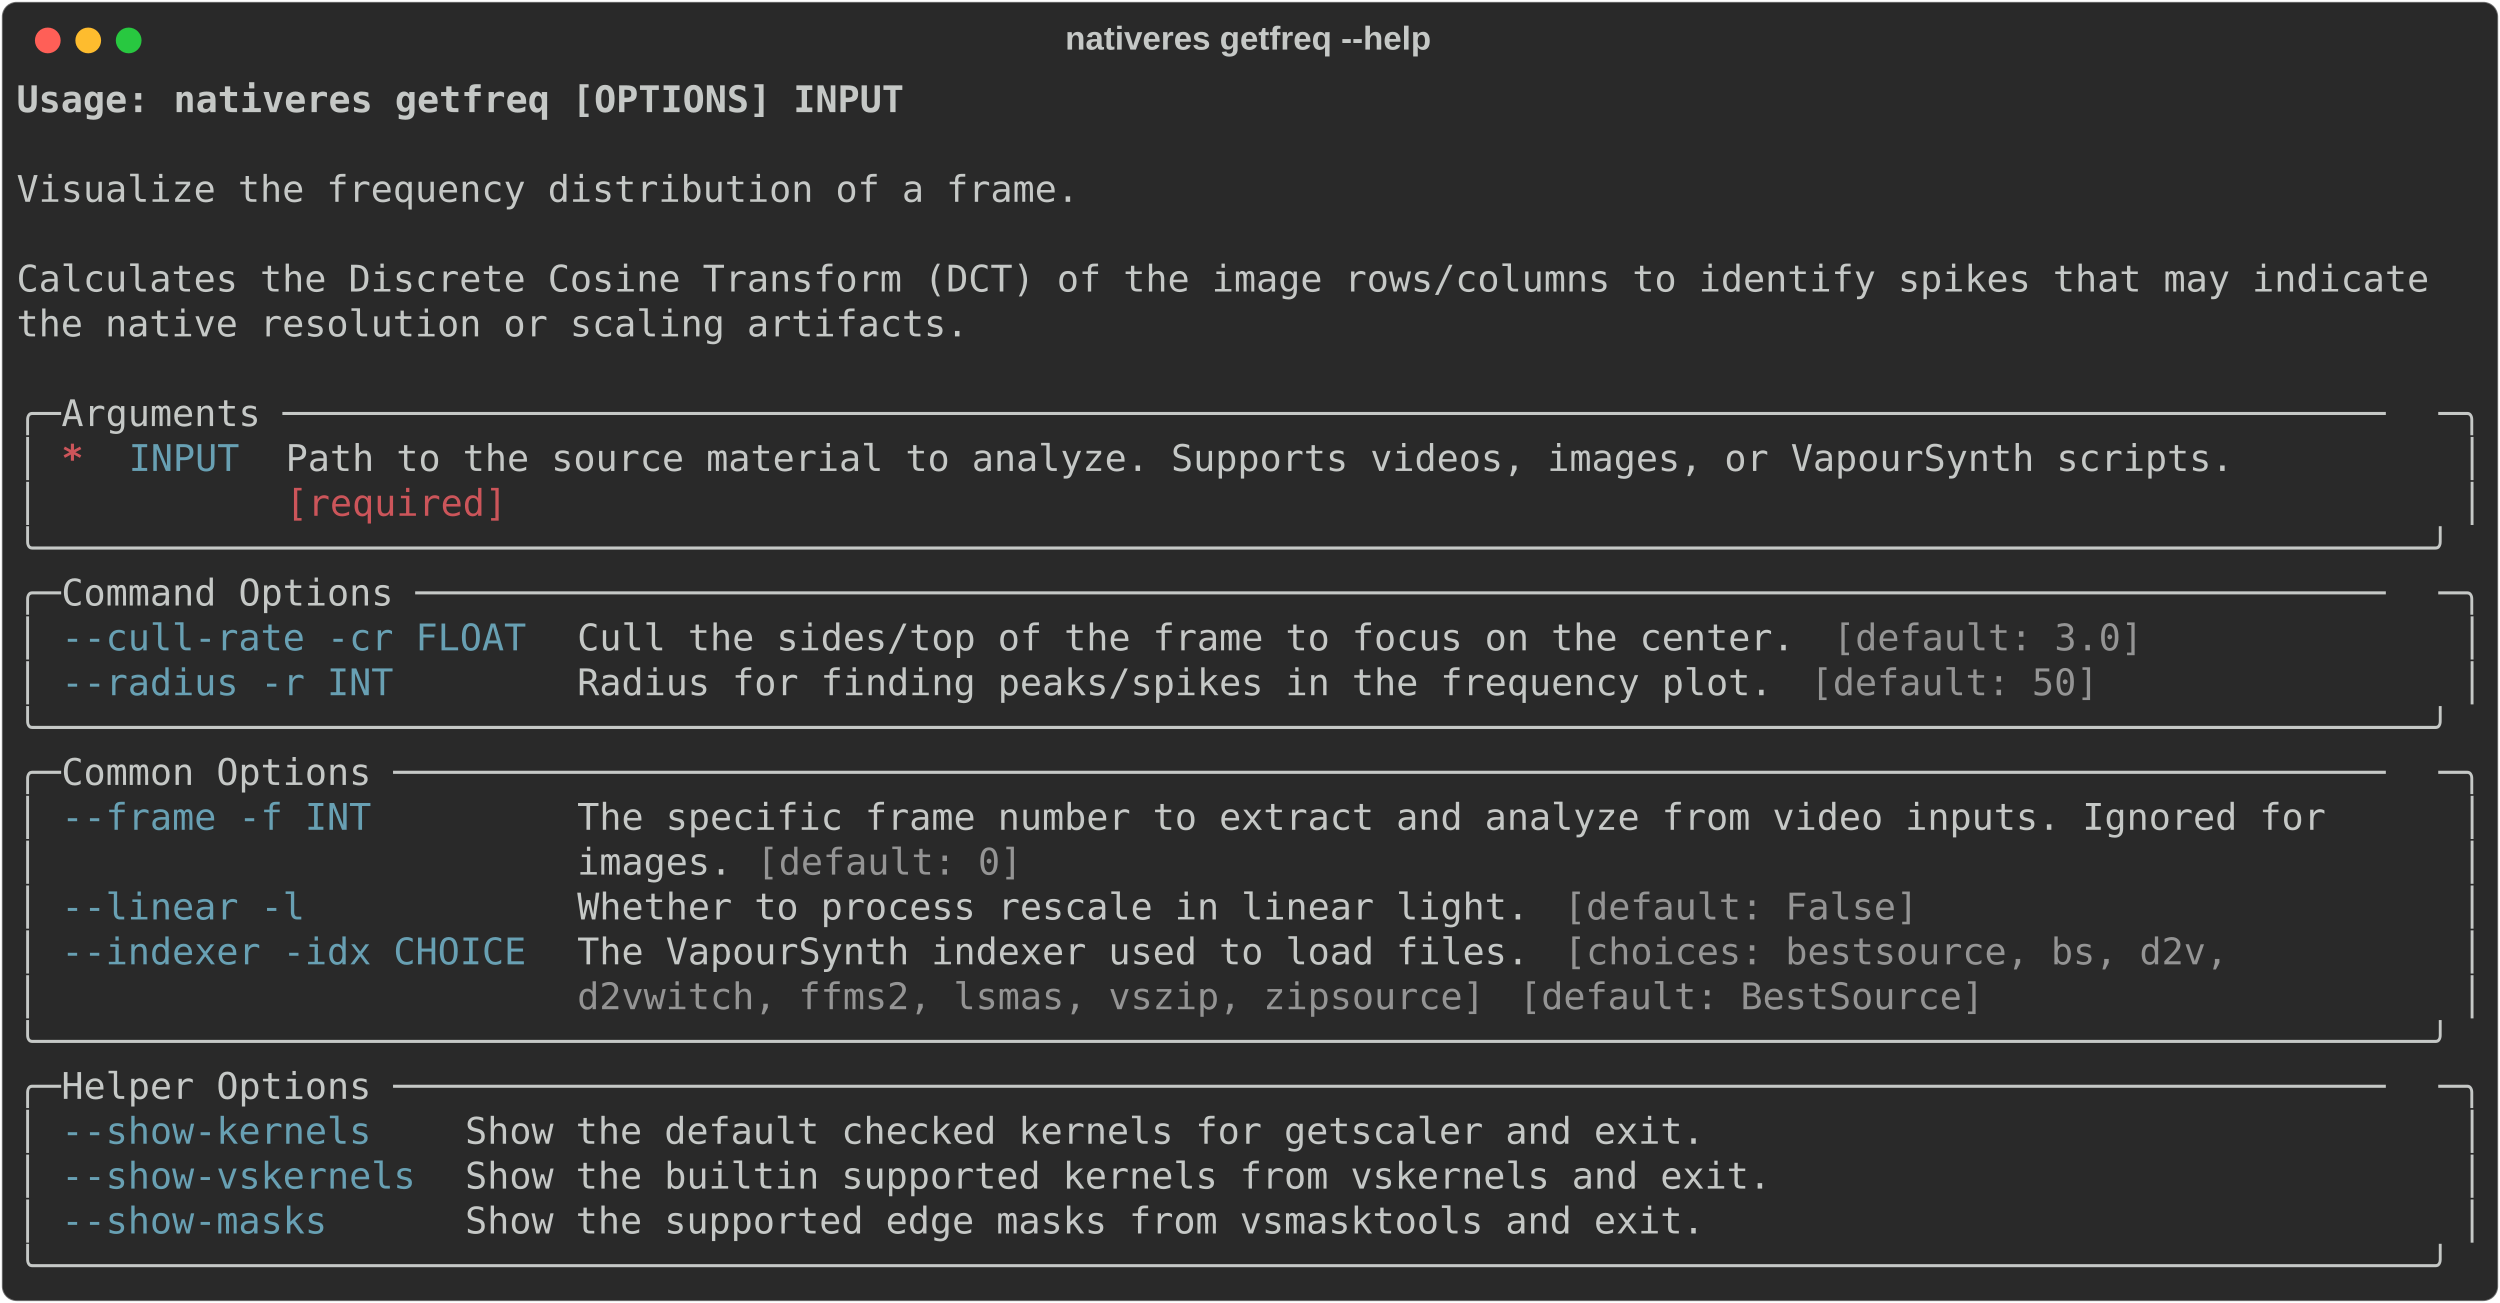
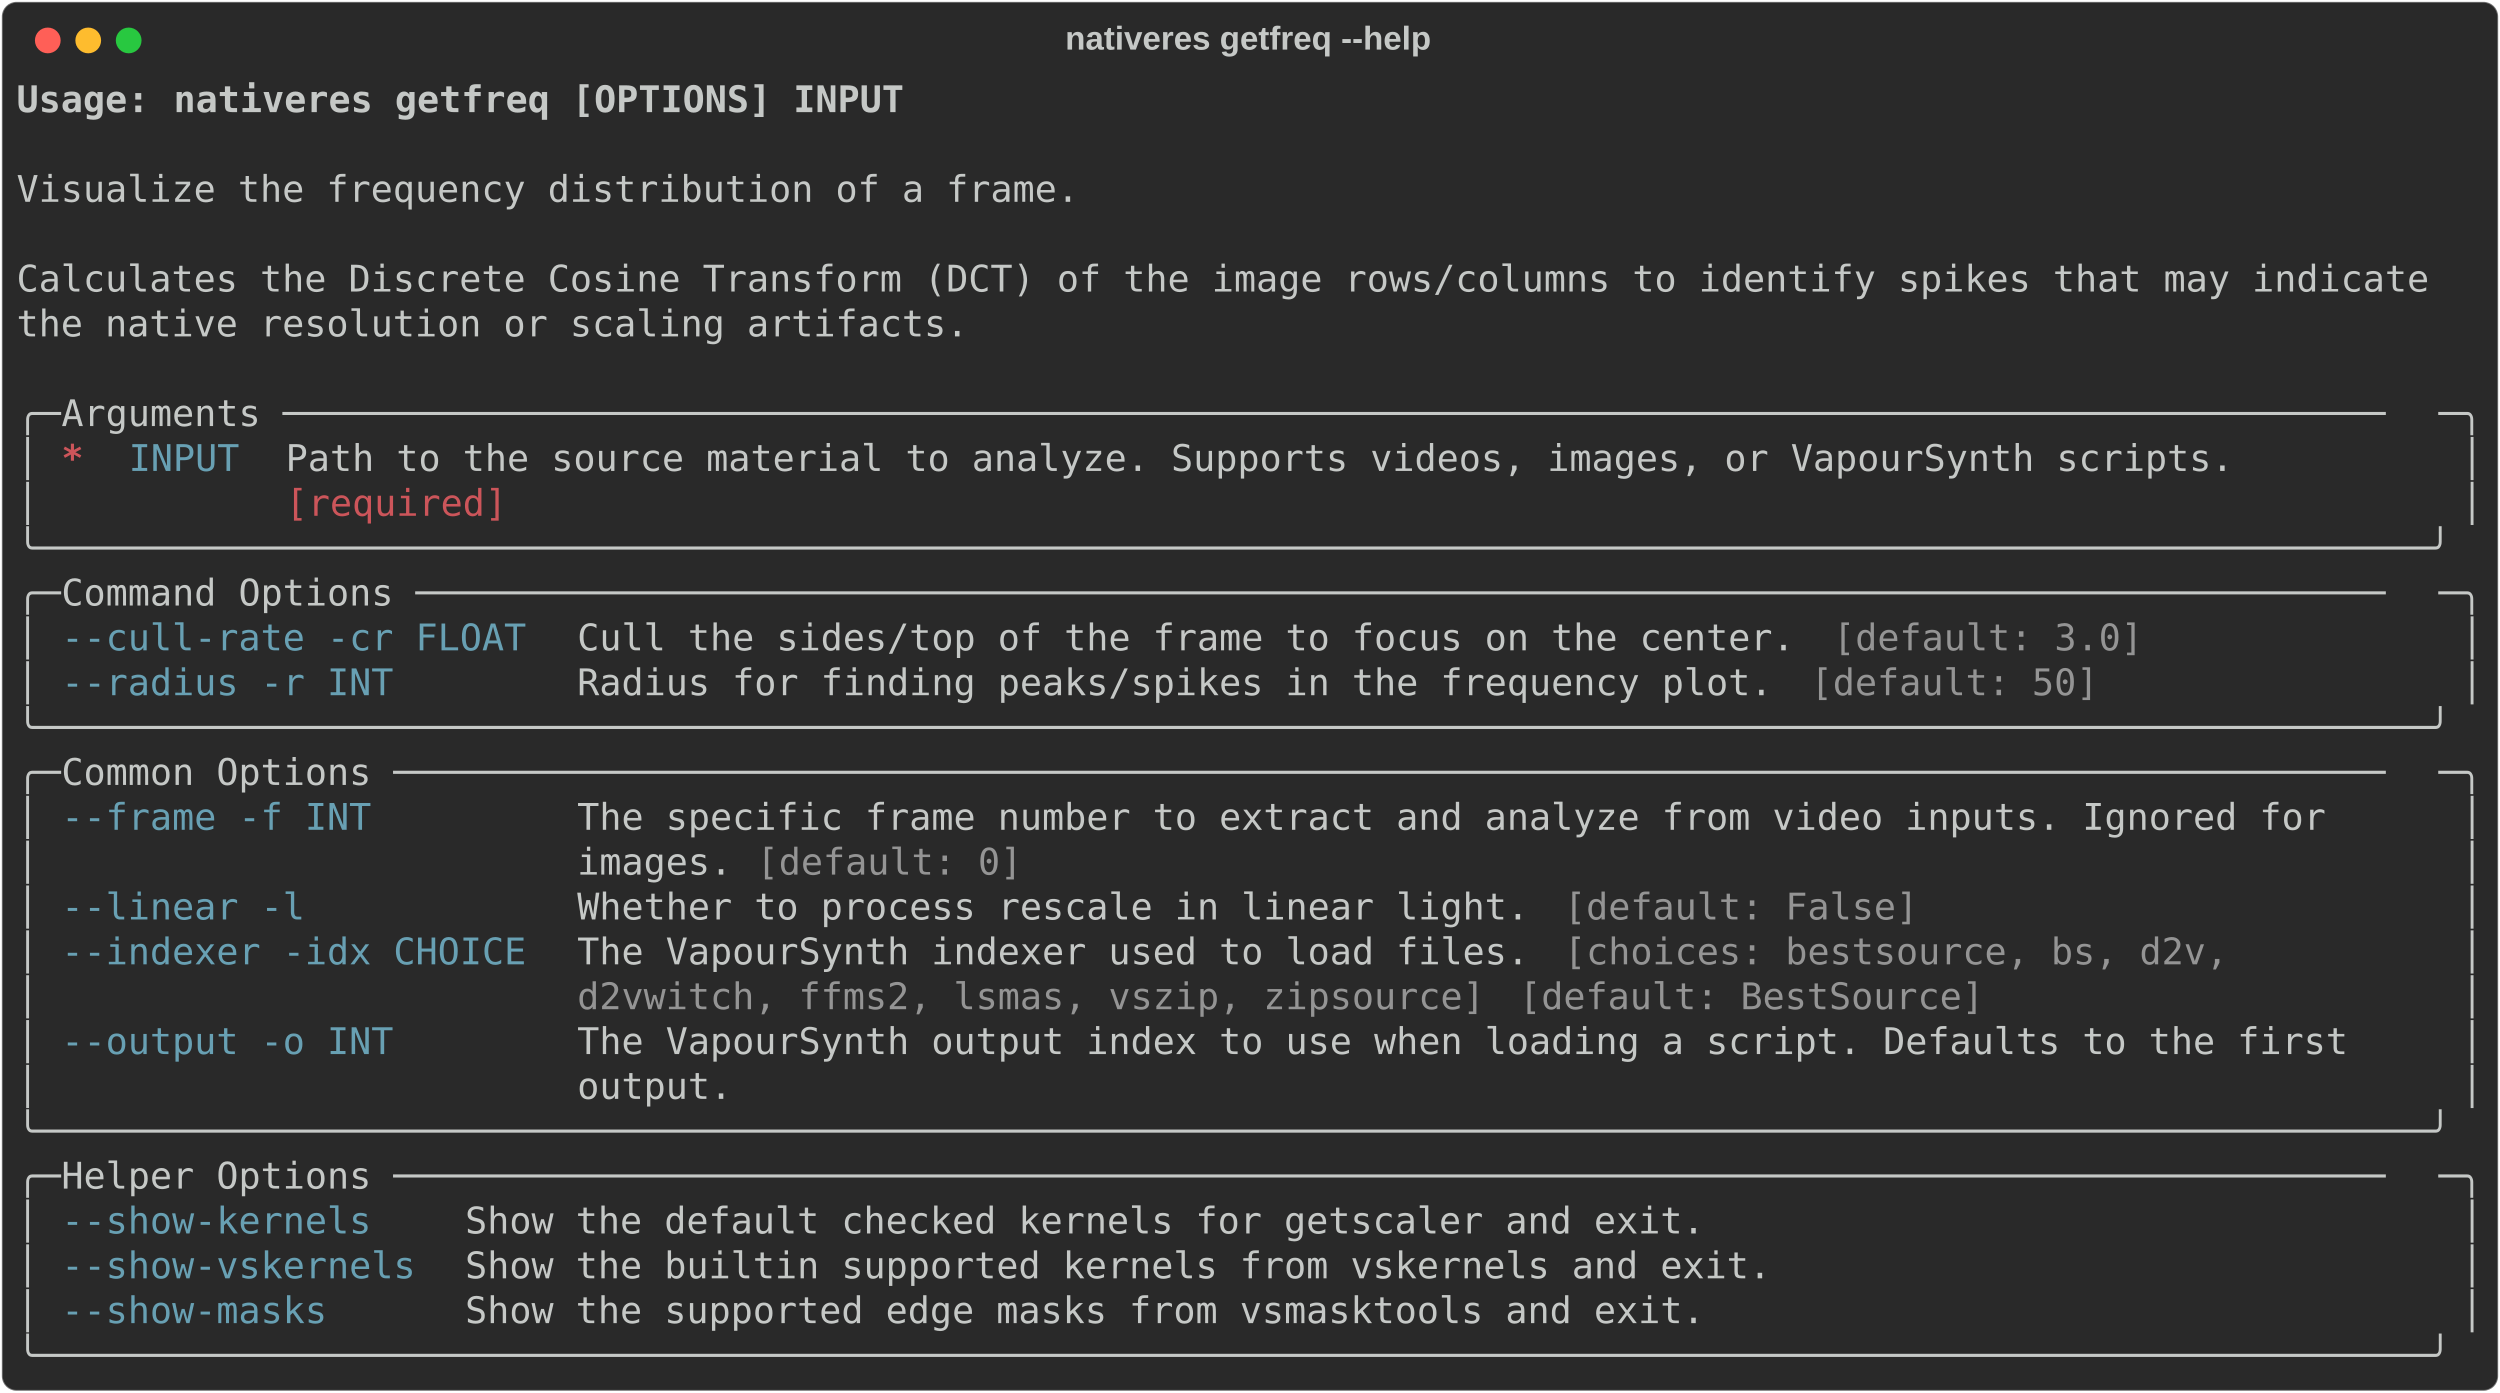
- <svg xmlns="http://www.w3.org/2000/svg" class="rich-terminal" viewBox="0 0 1360 708.8">
+ <svg xmlns="http://www.w3.org/2000/svg" class="rich-terminal" viewBox="0 0 1360 757.6">
  <style>
        @font-face {
            font-family: "Fira Code";
            src: local("FiraCode-Regular"),
                url("https://cdnjs.cloudflare.com/ajax/libs/firacode/6.2.0/woff2/FiraCode-Regular.woff2") format("woff2"),
                url("https://cdnjs.cloudflare.com/ajax/libs/firacode/6.2.0/woff/FiraCode-Regular.woff") format("woff");
            font-style: normal;
            font-weight: 400;
        }

        @font-face {
            font-family: "Fira Code";
            src: local("FiraCode-Bold"),
                url("https://cdnjs.cloudflare.com/ajax/libs/firacode/6.2.0/woff2/FiraCode-Bold.woff2") format("woff2"),
                url("https://cdnjs.cloudflare.com/ajax/libs/firacode/6.2.0/woff/FiraCode-Bold.woff") format("woff");
            font-style: bold;
            font-weight: 700;
        }

-         .terminal-3046162860-matrix {
+         .terminal-3936125144-matrix {
            font-family: Fira Code, monospace;
            font-size: 20px;
            line-height: 24.4px;
            font-variant-east-asian: full-width;
        }

-         .terminal-3046162860-title {
+         .terminal-3936125144-title {
            font-size: 18px;
            font-weight: bold;
            font-family: arial;
        }

-         .terminal-3046162860-r1 {
+         .terminal-3936125144-r1 {
            fill: #c5c8c6;
            font-weight: bold
        }

-         .terminal-3046162860-r2 {
+         .terminal-3936125144-r2 {
            fill: #c5c8c6
        }

-         .terminal-3046162860-r3 {
+         .terminal-3936125144-r3 {
            fill: #cc555a;
            font-weight: bold
        }

-         .terminal-3046162860-r4 {
+         .terminal-3936125144-r4 {
            fill: #68a0b3
        }

-         .terminal-3046162860-r5 {
+         .terminal-3936125144-r5 {
            fill: #cc555a
        }

-         .terminal-3046162860-r6 {
+         .terminal-3936125144-r6 {
            fill: #949494
        }
    </style>
  <defs>
-     <clipPath id="terminal-3046162860-clip-terminal">
-       <rect x="0" y="0" width="1341.0" height="657.8" />
-     </clipPath>
-     <clipPath id="terminal-3046162860-line-0">
+     <clipPath id="terminal-3936125144-clip-terminal">
+       <rect x="0" y="0" width="1341.0" height="706.6" />
+     </clipPath>
+     <clipPath id="terminal-3936125144-line-0">
      <rect x="0" y="1.5" width="1342" height="24.65" />
    </clipPath>
-     <clipPath id="terminal-3046162860-line-1">
+     <clipPath id="terminal-3936125144-line-1">
      <rect x="0" y="25.9" width="1342" height="24.65" />
    </clipPath>
-     <clipPath id="terminal-3046162860-line-2">
+     <clipPath id="terminal-3936125144-line-2">
      <rect x="0" y="50.3" width="1342" height="24.65" />
    </clipPath>
-     <clipPath id="terminal-3046162860-line-3">
+     <clipPath id="terminal-3936125144-line-3">
      <rect x="0" y="74.7" width="1342" height="24.65" />
    </clipPath>
-     <clipPath id="terminal-3046162860-line-4">
+     <clipPath id="terminal-3936125144-line-4">
      <rect x="0" y="99.1" width="1342" height="24.65" />
    </clipPath>
-     <clipPath id="terminal-3046162860-line-5">
+     <clipPath id="terminal-3936125144-line-5">
      <rect x="0" y="123.5" width="1342" height="24.65" />
    </clipPath>
-     <clipPath id="terminal-3046162860-line-6">
+     <clipPath id="terminal-3936125144-line-6">
      <rect x="0" y="147.9" width="1342" height="24.65" />
    </clipPath>
-     <clipPath id="terminal-3046162860-line-7">
+     <clipPath id="terminal-3936125144-line-7">
      <rect x="0" y="172.3" width="1342" height="24.65" />
    </clipPath>
-     <clipPath id="terminal-3046162860-line-8">
+     <clipPath id="terminal-3936125144-line-8">
      <rect x="0" y="196.7" width="1342" height="24.65" />
    </clipPath>
-     <clipPath id="terminal-3046162860-line-9">
+     <clipPath id="terminal-3936125144-line-9">
      <rect x="0" y="221.1" width="1342" height="24.65" />
    </clipPath>
-     <clipPath id="terminal-3046162860-line-10">
+     <clipPath id="terminal-3936125144-line-10">
      <rect x="0" y="245.5" width="1342" height="24.65" />
    </clipPath>
-     <clipPath id="terminal-3046162860-line-11">
+     <clipPath id="terminal-3936125144-line-11">
      <rect x="0" y="269.9" width="1342" height="24.65" />
    </clipPath>
-     <clipPath id="terminal-3046162860-line-12">
+     <clipPath id="terminal-3936125144-line-12">
      <rect x="0" y="294.3" width="1342" height="24.65" />
    </clipPath>
-     <clipPath id="terminal-3046162860-line-13">
+     <clipPath id="terminal-3936125144-line-13">
      <rect x="0" y="318.7" width="1342" height="24.65" />
    </clipPath>
-     <clipPath id="terminal-3046162860-line-14">
+     <clipPath id="terminal-3936125144-line-14">
      <rect x="0" y="343.1" width="1342" height="24.65" />
    </clipPath>
-     <clipPath id="terminal-3046162860-line-15">
+     <clipPath id="terminal-3936125144-line-15">
      <rect x="0" y="367.5" width="1342" height="24.65" />
    </clipPath>
-     <clipPath id="terminal-3046162860-line-16">
+     <clipPath id="terminal-3936125144-line-16">
      <rect x="0" y="391.9" width="1342" height="24.65" />
    </clipPath>
-     <clipPath id="terminal-3046162860-line-17">
+     <clipPath id="terminal-3936125144-line-17">
      <rect x="0" y="416.3" width="1342" height="24.65" />
    </clipPath>
-     <clipPath id="terminal-3046162860-line-18">
+     <clipPath id="terminal-3936125144-line-18">
      <rect x="0" y="440.7" width="1342" height="24.65" />
    </clipPath>
-     <clipPath id="terminal-3046162860-line-19">
+     <clipPath id="terminal-3936125144-line-19">
      <rect x="0" y="465.1" width="1342" height="24.65" />
    </clipPath>
-     <clipPath id="terminal-3046162860-line-20">
+     <clipPath id="terminal-3936125144-line-20">
      <rect x="0" y="489.5" width="1342" height="24.65" />
    </clipPath>
-     <clipPath id="terminal-3046162860-line-21">
+     <clipPath id="terminal-3936125144-line-21">
      <rect x="0" y="513.9" width="1342" height="24.65" />
    </clipPath>
-     <clipPath id="terminal-3046162860-line-22">
+     <clipPath id="terminal-3936125144-line-22">
      <rect x="0" y="538.3" width="1342" height="24.65" />
    </clipPath>
-     <clipPath id="terminal-3046162860-line-23">
+     <clipPath id="terminal-3936125144-line-23">
      <rect x="0" y="562.7" width="1342" height="24.65" />
    </clipPath>
-     <clipPath id="terminal-3046162860-line-24">
+     <clipPath id="terminal-3936125144-line-24">
      <rect x="0" y="587.1" width="1342" height="24.65" />
    </clipPath>
-     <clipPath id="terminal-3046162860-line-25">
+     <clipPath id="terminal-3936125144-line-25">
      <rect x="0" y="611.5" width="1342" height="24.65" />
    </clipPath>
+     <clipPath id="terminal-3936125144-line-26">
+       <rect x="0" y="635.9" width="1342" height="24.65" />
+     </clipPath>
+     <clipPath id="terminal-3936125144-line-27">
+       <rect x="0" y="660.3" width="1342" height="24.65" />
+     </clipPath>
  </defs>
-   <rect fill="#292929" stroke="rgba(255,255,255,0.35)" stroke-width="1" x="1" y="1" width="1358" height="706.8" rx="8" />
-   <text class="terminal-3046162860-title" fill="#c5c8c6" text-anchor="middle" x="679" y="27">nativeres getfreq --help</text>
+   <rect fill="#292929" stroke="rgba(255,255,255,0.35)" stroke-width="1" x="1" y="1" width="1358" height="755.6" rx="8" />
+   <text class="terminal-3936125144-title" fill="#c5c8c6" text-anchor="middle" x="679" y="27">nativeres getfreq --help</text>
  <g transform="translate(26,22)">
    <circle cx="0" cy="0" r="7" fill="#ff5f57" />
    <circle cx="22" cy="0" r="7" fill="#febc2e" />
    <circle cx="44" cy="0" r="7" fill="#28c840" />
  </g>
-   <g transform="translate(9, 41)" clip-path="url(#terminal-3046162860-clip-terminal)">
-     <g class="terminal-3046162860-matrix">
-       <text class="terminal-3046162860-r1" x="0" y="20" textLength="85.4" clip-path="url(#terminal-3046162860-line-0)">Usage: </text>
-       <text class="terminal-3046162860-r1" x="85.4" y="20" textLength="402.6" clip-path="url(#terminal-3046162860-line-0)">nativeres getfreq [OPTIONS] INPUT</text>
-       <text class="terminal-3046162860-r2" x="1342" y="20" textLength="12.2" clip-path="url(#terminal-3046162860-line-0)">
-             </text>
-       <text class="terminal-3046162860-r2" x="1342" y="44.4" textLength="12.2" clip-path="url(#terminal-3046162860-line-1)">
-             </text>
-       <text class="terminal-3046162860-r2" x="0" y="68.8" textLength="1342" clip-path="url(#terminal-3046162860-line-2)">Visualize the frequency distribution of a frame.                                                              </text>
-       <text class="terminal-3046162860-r2" x="1342" y="68.8" textLength="12.2" clip-path="url(#terminal-3046162860-line-2)">
-             </text>
-       <text class="terminal-3046162860-r2" x="1342" y="93.2" textLength="12.2" clip-path="url(#terminal-3046162860-line-3)">
-             </text>
-       <text class="terminal-3046162860-r2" x="0" y="117.6" textLength="1342" clip-path="url(#terminal-3046162860-line-4)">Calculates the Discrete Cosine Transform (DCT) of the image rows/columns to identify spikes that may indicate </text>
-       <text class="terminal-3046162860-r2" x="1342" y="117.6" textLength="12.2" clip-path="url(#terminal-3046162860-line-4)">
-             </text>
-       <text class="terminal-3046162860-r2" x="0" y="142" textLength="524.6" clip-path="url(#terminal-3046162860-line-5)">the native resolution or scaling artifacts.</text>
-       <text class="terminal-3046162860-r2" x="1342" y="142" textLength="12.2" clip-path="url(#terminal-3046162860-line-5)">
-             </text>
-       <text class="terminal-3046162860-r2" x="1342" y="166.4" textLength="12.2" clip-path="url(#terminal-3046162860-line-6)">
-             </text>
-       <text class="terminal-3046162860-r2" x="0" y="190.8" textLength="24.4" clip-path="url(#terminal-3046162860-line-7)">╭─</text>
-       <text class="terminal-3046162860-r2" x="24.4" y="190.8" textLength="1293.2" clip-path="url(#terminal-3046162860-line-7)"> Arguments ───────────────────────────────────────────────────────────────────────────────────────────────</text>
-       <text class="terminal-3046162860-r2" x="1317.6" y="190.8" textLength="24.4" clip-path="url(#terminal-3046162860-line-7)">─╮</text>
-       <text class="terminal-3046162860-r2" x="1342" y="190.8" textLength="12.2" clip-path="url(#terminal-3046162860-line-7)">
-             </text>
-       <text class="terminal-3046162860-r2" x="0" y="215.2" textLength="12.2" clip-path="url(#terminal-3046162860-line-8)">│</text>
-       <text class="terminal-3046162860-r3" x="24.4" y="215.2" textLength="12.2" clip-path="url(#terminal-3046162860-line-8)">*</text>
-       <text class="terminal-3046162860-r4" x="61" y="215.2" textLength="61" clip-path="url(#terminal-3046162860-line-8)">INPUT</text>
-       <text class="terminal-3046162860-r2" x="146.4" y="215.2" textLength="1171.2" clip-path="url(#terminal-3046162860-line-8)">Path to the source material to analyze. Supports videos, images, or VapourSynth scripts.        </text>
-       <text class="terminal-3046162860-r2" x="1329.8" y="215.2" textLength="12.2" clip-path="url(#terminal-3046162860-line-8)">│</text>
-       <text class="terminal-3046162860-r2" x="1342" y="215.2" textLength="12.2" clip-path="url(#terminal-3046162860-line-8)">
-             </text>
-       <text class="terminal-3046162860-r2" x="0" y="239.6" textLength="12.2" clip-path="url(#terminal-3046162860-line-9)">│</text>
-       <text class="terminal-3046162860-r5" x="146.4" y="239.6" textLength="122" clip-path="url(#terminal-3046162860-line-9)">[required]</text>
-       <text class="terminal-3046162860-r2" x="1329.8" y="239.6" textLength="12.2" clip-path="url(#terminal-3046162860-line-9)">│</text>
-       <text class="terminal-3046162860-r2" x="1342" y="239.6" textLength="12.2" clip-path="url(#terminal-3046162860-line-9)">
-             </text>
-       <text class="terminal-3046162860-r2" x="0" y="264" textLength="1342" clip-path="url(#terminal-3046162860-line-10)">╰────────────────────────────────────────────────────────────────────────────────────────────────────────────╯</text>
-       <text class="terminal-3046162860-r2" x="1342" y="264" textLength="12.2" clip-path="url(#terminal-3046162860-line-10)">
-             </text>
-       <text class="terminal-3046162860-r2" x="0" y="288.4" textLength="24.4" clip-path="url(#terminal-3046162860-line-11)">╭─</text>
-       <text class="terminal-3046162860-r2" x="24.4" y="288.4" textLength="1293.2" clip-path="url(#terminal-3046162860-line-11)"> Command Options ─────────────────────────────────────────────────────────────────────────────────────────</text>
-       <text class="terminal-3046162860-r2" x="1317.6" y="288.4" textLength="24.4" clip-path="url(#terminal-3046162860-line-11)">─╮</text>
-       <text class="terminal-3046162860-r2" x="1342" y="288.4" textLength="12.2" clip-path="url(#terminal-3046162860-line-11)">
-             </text>
-       <text class="terminal-3046162860-r2" x="0" y="312.8" textLength="12.2" clip-path="url(#terminal-3046162860-line-12)">│</text>
-       <text class="terminal-3046162860-r4" x="24.4" y="312.8" textLength="256.2" clip-path="url(#terminal-3046162860-line-12)">--cull-rate -cr FLOAT</text>
-       <text class="terminal-3046162860-r2" x="305" y="312.8" textLength="683.2" clip-path="url(#terminal-3046162860-line-12)">Cull the sides/top of the frame to focus on the center. </text>
-       <text class="terminal-3046162860-r6" x="988.2" y="312.8" textLength="170.8" clip-path="url(#terminal-3046162860-line-12)">[default: 3.0]</text>
-       <text class="terminal-3046162860-r2" x="1329.8" y="312.8" textLength="12.2" clip-path="url(#terminal-3046162860-line-12)">│</text>
-       <text class="terminal-3046162860-r2" x="1342" y="312.8" textLength="12.2" clip-path="url(#terminal-3046162860-line-12)">
-             </text>
-       <text class="terminal-3046162860-r2" x="0" y="337.2" textLength="12.2" clip-path="url(#terminal-3046162860-line-13)">│</text>
-       <text class="terminal-3046162860-r4" x="24.4" y="337.2" textLength="256.2" clip-path="url(#terminal-3046162860-line-13)">--radius -r INT      </text>
-       <text class="terminal-3046162860-r2" x="305" y="337.2" textLength="671" clip-path="url(#terminal-3046162860-line-13)">Radius for finding peaks/spikes in the frequency plot. </text>
-       <text class="terminal-3046162860-r6" x="976" y="337.2" textLength="158.6" clip-path="url(#terminal-3046162860-line-13)">[default: 50]</text>
-       <text class="terminal-3046162860-r2" x="1329.8" y="337.2" textLength="12.2" clip-path="url(#terminal-3046162860-line-13)">│</text>
-       <text class="terminal-3046162860-r2" x="1342" y="337.2" textLength="12.2" clip-path="url(#terminal-3046162860-line-13)">
-             </text>
-       <text class="terminal-3046162860-r2" x="0" y="361.6" textLength="1342" clip-path="url(#terminal-3046162860-line-14)">╰────────────────────────────────────────────────────────────────────────────────────────────────────────────╯</text>
-       <text class="terminal-3046162860-r2" x="1342" y="361.6" textLength="12.2" clip-path="url(#terminal-3046162860-line-14)">
-             </text>
-       <text class="terminal-3046162860-r2" x="0" y="386" textLength="24.4" clip-path="url(#terminal-3046162860-line-15)">╭─</text>
-       <text class="terminal-3046162860-r2" x="24.4" y="386" textLength="1293.2" clip-path="url(#terminal-3046162860-line-15)"> Common Options ──────────────────────────────────────────────────────────────────────────────────────────</text>
-       <text class="terminal-3046162860-r2" x="1317.6" y="386" textLength="24.4" clip-path="url(#terminal-3046162860-line-15)">─╮</text>
-       <text class="terminal-3046162860-r2" x="1342" y="386" textLength="12.2" clip-path="url(#terminal-3046162860-line-15)">
-             </text>
-       <text class="terminal-3046162860-r2" x="0" y="410.4" textLength="12.2" clip-path="url(#terminal-3046162860-line-16)">│</text>
-       <text class="terminal-3046162860-r4" x="24.4" y="410.4" textLength="256.2" clip-path="url(#terminal-3046162860-line-16)">--frame -f INT       </text>
-       <text class="terminal-3046162860-r2" x="305" y="410.4" textLength="1012.6" clip-path="url(#terminal-3046162860-line-16)">The specific frame number to extract and analyze from video inputs. Ignored for    </text>
-       <text class="terminal-3046162860-r2" x="1329.8" y="410.4" textLength="12.2" clip-path="url(#terminal-3046162860-line-16)">│</text>
-       <text class="terminal-3046162860-r2" x="1342" y="410.4" textLength="12.2" clip-path="url(#terminal-3046162860-line-16)">
-             </text>
-       <text class="terminal-3046162860-r2" x="0" y="434.8" textLength="12.2" clip-path="url(#terminal-3046162860-line-17)">│</text>
-       <text class="terminal-3046162860-r2" x="305" y="434.8" textLength="97.6" clip-path="url(#terminal-3046162860-line-17)">images. </text>
-       <text class="terminal-3046162860-r6" x="402.6" y="434.8" textLength="146.4" clip-path="url(#terminal-3046162860-line-17)">[default: 0]</text>
-       <text class="terminal-3046162860-r2" x="1329.8" y="434.8" textLength="12.2" clip-path="url(#terminal-3046162860-line-17)">│</text>
-       <text class="terminal-3046162860-r2" x="1342" y="434.8" textLength="12.2" clip-path="url(#terminal-3046162860-line-17)">
-             </text>
-       <text class="terminal-3046162860-r2" x="0" y="459.2" textLength="12.2" clip-path="url(#terminal-3046162860-line-18)">│</text>
-       <text class="terminal-3046162860-r4" x="24.4" y="459.2" textLength="256.2" clip-path="url(#terminal-3046162860-line-18)">--linear -l          </text>
-       <text class="terminal-3046162860-r2" x="305" y="459.2" textLength="536.8" clip-path="url(#terminal-3046162860-line-18)">Whether to process rescale in linear light. </text>
-       <text class="terminal-3046162860-r6" x="841.8" y="459.2" textLength="195.2" clip-path="url(#terminal-3046162860-line-18)">[default: False]</text>
-       <text class="terminal-3046162860-r2" x="1329.8" y="459.2" textLength="12.2" clip-path="url(#terminal-3046162860-line-18)">│</text>
-       <text class="terminal-3046162860-r2" x="1342" y="459.2" textLength="12.2" clip-path="url(#terminal-3046162860-line-18)">
-             </text>
-       <text class="terminal-3046162860-r2" x="0" y="483.6" textLength="12.2" clip-path="url(#terminal-3046162860-line-19)">│</text>
-       <text class="terminal-3046162860-r4" x="24.4" y="483.6" textLength="256.2" clip-path="url(#terminal-3046162860-line-19)">--indexer -idx CHOICE</text>
-       <text class="terminal-3046162860-r2" x="305" y="483.6" textLength="536.8" clip-path="url(#terminal-3046162860-line-19)">The VapourSynth indexer used to load files. </text>
-       <text class="terminal-3046162860-r6" x="841.8" y="483.6" textLength="378.2" clip-path="url(#terminal-3046162860-line-19)">[choices: bestsource, bs, d2v, </text>
-       <text class="terminal-3046162860-r2" x="1329.8" y="483.6" textLength="12.2" clip-path="url(#terminal-3046162860-line-19)">│</text>
-       <text class="terminal-3046162860-r2" x="1342" y="483.6" textLength="12.2" clip-path="url(#terminal-3046162860-line-19)">
-             </text>
-       <text class="terminal-3046162860-r2" x="0" y="508" textLength="12.2" clip-path="url(#terminal-3046162860-line-20)">│</text>
-       <text class="terminal-3046162860-r6" x="305" y="508" textLength="500.2" clip-path="url(#terminal-3046162860-line-20)">d2vwitch, ffms2, lsmas, vszip, zipsource]</text>
-       <text class="terminal-3046162860-r6" x="817.4" y="508" textLength="256.2" clip-path="url(#terminal-3046162860-line-20)">[default: BestSource]</text>
-       <text class="terminal-3046162860-r2" x="1329.8" y="508" textLength="12.2" clip-path="url(#terminal-3046162860-line-20)">│</text>
-       <text class="terminal-3046162860-r2" x="1342" y="508" textLength="12.2" clip-path="url(#terminal-3046162860-line-20)">
-             </text>
-       <text class="terminal-3046162860-r2" x="0" y="532.4" textLength="1342" clip-path="url(#terminal-3046162860-line-21)">╰────────────────────────────────────────────────────────────────────────────────────────────────────────────╯</text>
-       <text class="terminal-3046162860-r2" x="1342" y="532.4" textLength="12.2" clip-path="url(#terminal-3046162860-line-21)">
-             </text>
-       <text class="terminal-3046162860-r2" x="0" y="556.8" textLength="24.4" clip-path="url(#terminal-3046162860-line-22)">╭─</text>
-       <text class="terminal-3046162860-r2" x="24.4" y="556.8" textLength="1293.2" clip-path="url(#terminal-3046162860-line-22)"> Helper Options ──────────────────────────────────────────────────────────────────────────────────────────</text>
-       <text class="terminal-3046162860-r2" x="1317.6" y="556.8" textLength="24.4" clip-path="url(#terminal-3046162860-line-22)">─╮</text>
-       <text class="terminal-3046162860-r2" x="1342" y="556.8" textLength="12.2" clip-path="url(#terminal-3046162860-line-22)">
-             </text>
-       <text class="terminal-3046162860-r2" x="0" y="581.2" textLength="12.2" clip-path="url(#terminal-3046162860-line-23)">│</text>
-       <text class="terminal-3046162860-r4" x="24.4" y="581.2" textLength="195.2" clip-path="url(#terminal-3046162860-line-23)">--show-kernels  </text>
-       <text class="terminal-3046162860-r2" x="244" y="581.2" textLength="1073.6" clip-path="url(#terminal-3046162860-line-23)">Show the default checked kernels for getscaler and exit.                                </text>
-       <text class="terminal-3046162860-r2" x="1329.8" y="581.2" textLength="12.2" clip-path="url(#terminal-3046162860-line-23)">│</text>
-       <text class="terminal-3046162860-r2" x="1342" y="581.2" textLength="12.2" clip-path="url(#terminal-3046162860-line-23)">
-             </text>
-       <text class="terminal-3046162860-r2" x="0" y="605.6" textLength="12.2" clip-path="url(#terminal-3046162860-line-24)">│</text>
-       <text class="terminal-3046162860-r4" x="24.4" y="605.6" textLength="195.2" clip-path="url(#terminal-3046162860-line-24)">--show-vskernels</text>
-       <text class="terminal-3046162860-r2" x="244" y="605.6" textLength="1073.6" clip-path="url(#terminal-3046162860-line-24)">Show the builtin supported kernels from vskernels and exit.                             </text>
-       <text class="terminal-3046162860-r2" x="1329.8" y="605.6" textLength="12.2" clip-path="url(#terminal-3046162860-line-24)">│</text>
-       <text class="terminal-3046162860-r2" x="1342" y="605.6" textLength="12.2" clip-path="url(#terminal-3046162860-line-24)">
-             </text>
-       <text class="terminal-3046162860-r2" x="0" y="630" textLength="12.2" clip-path="url(#terminal-3046162860-line-25)">│</text>
-       <text class="terminal-3046162860-r4" x="24.4" y="630" textLength="195.2" clip-path="url(#terminal-3046162860-line-25)">--show-masks    </text>
-       <text class="terminal-3046162860-r2" x="244" y="630" textLength="1073.6" clip-path="url(#terminal-3046162860-line-25)">Show the supported edge masks from vsmasktools and exit.                                </text>
-       <text class="terminal-3046162860-r2" x="1329.8" y="630" textLength="12.2" clip-path="url(#terminal-3046162860-line-25)">│</text>
-       <text class="terminal-3046162860-r2" x="1342" y="630" textLength="12.2" clip-path="url(#terminal-3046162860-line-25)">
-             </text>
-       <text class="terminal-3046162860-r2" x="0" y="654.4" textLength="1342" clip-path="url(#terminal-3046162860-line-26)">╰────────────────────────────────────────────────────────────────────────────────────────────────────────────╯</text>
-       <text class="terminal-3046162860-r2" x="1342" y="654.4" textLength="12.2" clip-path="url(#terminal-3046162860-line-26)">
+   <g transform="translate(9, 41)" clip-path="url(#terminal-3936125144-clip-terminal)">
+     <g class="terminal-3936125144-matrix">
+       <text class="terminal-3936125144-r1" x="0" y="20" textLength="85.4" clip-path="url(#terminal-3936125144-line-0)">Usage: </text>
+       <text class="terminal-3936125144-r1" x="85.4" y="20" textLength="402.6" clip-path="url(#terminal-3936125144-line-0)">nativeres getfreq [OPTIONS] INPUT</text>
+       <text class="terminal-3936125144-r2" x="1342" y="20" textLength="12.2" clip-path="url(#terminal-3936125144-line-0)">
+             </text>
+       <text class="terminal-3936125144-r2" x="1342" y="44.4" textLength="12.2" clip-path="url(#terminal-3936125144-line-1)">
+             </text>
+       <text class="terminal-3936125144-r2" x="0" y="68.8" textLength="1342" clip-path="url(#terminal-3936125144-line-2)">Visualize the frequency distribution of a frame.                                                              </text>
+       <text class="terminal-3936125144-r2" x="1342" y="68.8" textLength="12.2" clip-path="url(#terminal-3936125144-line-2)">
+             </text>
+       <text class="terminal-3936125144-r2" x="1342" y="93.2" textLength="12.2" clip-path="url(#terminal-3936125144-line-3)">
+             </text>
+       <text class="terminal-3936125144-r2" x="0" y="117.6" textLength="1342" clip-path="url(#terminal-3936125144-line-4)">Calculates the Discrete Cosine Transform (DCT) of the image rows/columns to identify spikes that may indicate </text>
+       <text class="terminal-3936125144-r2" x="1342" y="117.6" textLength="12.2" clip-path="url(#terminal-3936125144-line-4)">
+             </text>
+       <text class="terminal-3936125144-r2" x="0" y="142" textLength="524.6" clip-path="url(#terminal-3936125144-line-5)">the native resolution or scaling artifacts.</text>
+       <text class="terminal-3936125144-r2" x="1342" y="142" textLength="12.2" clip-path="url(#terminal-3936125144-line-5)">
+             </text>
+       <text class="terminal-3936125144-r2" x="1342" y="166.4" textLength="12.2" clip-path="url(#terminal-3936125144-line-6)">
+             </text>
+       <text class="terminal-3936125144-r2" x="0" y="190.8" textLength="24.4" clip-path="url(#terminal-3936125144-line-7)">╭─</text>
+       <text class="terminal-3936125144-r2" x="24.4" y="190.8" textLength="1293.2" clip-path="url(#terminal-3936125144-line-7)"> Arguments ───────────────────────────────────────────────────────────────────────────────────────────────</text>
+       <text class="terminal-3936125144-r2" x="1317.6" y="190.8" textLength="24.4" clip-path="url(#terminal-3936125144-line-7)">─╮</text>
+       <text class="terminal-3936125144-r2" x="1342" y="190.8" textLength="12.2" clip-path="url(#terminal-3936125144-line-7)">
+             </text>
+       <text class="terminal-3936125144-r2" x="0" y="215.2" textLength="12.2" clip-path="url(#terminal-3936125144-line-8)">│</text>
+       <text class="terminal-3936125144-r3" x="24.4" y="215.2" textLength="12.2" clip-path="url(#terminal-3936125144-line-8)">*</text>
+       <text class="terminal-3936125144-r4" x="61" y="215.2" textLength="61" clip-path="url(#terminal-3936125144-line-8)">INPUT</text>
+       <text class="terminal-3936125144-r2" x="146.4" y="215.2" textLength="1171.2" clip-path="url(#terminal-3936125144-line-8)">Path to the source material to analyze. Supports videos, images, or VapourSynth scripts.        </text>
+       <text class="terminal-3936125144-r2" x="1329.8" y="215.2" textLength="12.2" clip-path="url(#terminal-3936125144-line-8)">│</text>
+       <text class="terminal-3936125144-r2" x="1342" y="215.2" textLength="12.2" clip-path="url(#terminal-3936125144-line-8)">
+             </text>
+       <text class="terminal-3936125144-r2" x="0" y="239.6" textLength="12.2" clip-path="url(#terminal-3936125144-line-9)">│</text>
+       <text class="terminal-3936125144-r5" x="146.4" y="239.6" textLength="122" clip-path="url(#terminal-3936125144-line-9)">[required]</text>
+       <text class="terminal-3936125144-r2" x="1329.8" y="239.6" textLength="12.2" clip-path="url(#terminal-3936125144-line-9)">│</text>
+       <text class="terminal-3936125144-r2" x="1342" y="239.6" textLength="12.2" clip-path="url(#terminal-3936125144-line-9)">
+             </text>
+       <text class="terminal-3936125144-r2" x="0" y="264" textLength="1342" clip-path="url(#terminal-3936125144-line-10)">╰────────────────────────────────────────────────────────────────────────────────────────────────────────────╯</text>
+       <text class="terminal-3936125144-r2" x="1342" y="264" textLength="12.2" clip-path="url(#terminal-3936125144-line-10)">
+             </text>
+       <text class="terminal-3936125144-r2" x="0" y="288.4" textLength="24.4" clip-path="url(#terminal-3936125144-line-11)">╭─</text>
+       <text class="terminal-3936125144-r2" x="24.4" y="288.4" textLength="1293.2" clip-path="url(#terminal-3936125144-line-11)"> Command Options ─────────────────────────────────────────────────────────────────────────────────────────</text>
+       <text class="terminal-3936125144-r2" x="1317.6" y="288.4" textLength="24.4" clip-path="url(#terminal-3936125144-line-11)">─╮</text>
+       <text class="terminal-3936125144-r2" x="1342" y="288.4" textLength="12.2" clip-path="url(#terminal-3936125144-line-11)">
+             </text>
+       <text class="terminal-3936125144-r2" x="0" y="312.8" textLength="12.2" clip-path="url(#terminal-3936125144-line-12)">│</text>
+       <text class="terminal-3936125144-r4" x="24.4" y="312.8" textLength="256.2" clip-path="url(#terminal-3936125144-line-12)">--cull-rate -cr FLOAT</text>
+       <text class="terminal-3936125144-r2" x="305" y="312.8" textLength="683.2" clip-path="url(#terminal-3936125144-line-12)">Cull the sides/top of the frame to focus on the center. </text>
+       <text class="terminal-3936125144-r6" x="988.2" y="312.8" textLength="170.8" clip-path="url(#terminal-3936125144-line-12)">[default: 3.0]</text>
+       <text class="terminal-3936125144-r2" x="1329.8" y="312.8" textLength="12.2" clip-path="url(#terminal-3936125144-line-12)">│</text>
+       <text class="terminal-3936125144-r2" x="1342" y="312.8" textLength="12.2" clip-path="url(#terminal-3936125144-line-12)">
+             </text>
+       <text class="terminal-3936125144-r2" x="0" y="337.2" textLength="12.2" clip-path="url(#terminal-3936125144-line-13)">│</text>
+       <text class="terminal-3936125144-r4" x="24.4" y="337.2" textLength="256.2" clip-path="url(#terminal-3936125144-line-13)">--radius -r INT      </text>
+       <text class="terminal-3936125144-r2" x="305" y="337.2" textLength="671" clip-path="url(#terminal-3936125144-line-13)">Radius for finding peaks/spikes in the frequency plot. </text>
+       <text class="terminal-3936125144-r6" x="976" y="337.2" textLength="158.6" clip-path="url(#terminal-3936125144-line-13)">[default: 50]</text>
+       <text class="terminal-3936125144-r2" x="1329.8" y="337.2" textLength="12.2" clip-path="url(#terminal-3936125144-line-13)">│</text>
+       <text class="terminal-3936125144-r2" x="1342" y="337.2" textLength="12.2" clip-path="url(#terminal-3936125144-line-13)">
+             </text>
+       <text class="terminal-3936125144-r2" x="0" y="361.6" textLength="1342" clip-path="url(#terminal-3936125144-line-14)">╰────────────────────────────────────────────────────────────────────────────────────────────────────────────╯</text>
+       <text class="terminal-3936125144-r2" x="1342" y="361.6" textLength="12.2" clip-path="url(#terminal-3936125144-line-14)">
+             </text>
+       <text class="terminal-3936125144-r2" x="0" y="386" textLength="24.4" clip-path="url(#terminal-3936125144-line-15)">╭─</text>
+       <text class="terminal-3936125144-r2" x="24.4" y="386" textLength="1293.2" clip-path="url(#terminal-3936125144-line-15)"> Common Options ──────────────────────────────────────────────────────────────────────────────────────────</text>
+       <text class="terminal-3936125144-r2" x="1317.6" y="386" textLength="24.4" clip-path="url(#terminal-3936125144-line-15)">─╮</text>
+       <text class="terminal-3936125144-r2" x="1342" y="386" textLength="12.2" clip-path="url(#terminal-3936125144-line-15)">
+             </text>
+       <text class="terminal-3936125144-r2" x="0" y="410.4" textLength="12.2" clip-path="url(#terminal-3936125144-line-16)">│</text>
+       <text class="terminal-3936125144-r4" x="24.4" y="410.4" textLength="256.2" clip-path="url(#terminal-3936125144-line-16)">--frame -f INT       </text>
+       <text class="terminal-3936125144-r2" x="305" y="410.4" textLength="1012.6" clip-path="url(#terminal-3936125144-line-16)">The specific frame number to extract and analyze from video inputs. Ignored for    </text>
+       <text class="terminal-3936125144-r2" x="1329.8" y="410.4" textLength="12.2" clip-path="url(#terminal-3936125144-line-16)">│</text>
+       <text class="terminal-3936125144-r2" x="1342" y="410.4" textLength="12.2" clip-path="url(#terminal-3936125144-line-16)">
+             </text>
+       <text class="terminal-3936125144-r2" x="0" y="434.8" textLength="12.2" clip-path="url(#terminal-3936125144-line-17)">│</text>
+       <text class="terminal-3936125144-r2" x="305" y="434.8" textLength="97.6" clip-path="url(#terminal-3936125144-line-17)">images. </text>
+       <text class="terminal-3936125144-r6" x="402.6" y="434.8" textLength="146.4" clip-path="url(#terminal-3936125144-line-17)">[default: 0]</text>
+       <text class="terminal-3936125144-r2" x="1329.8" y="434.8" textLength="12.2" clip-path="url(#terminal-3936125144-line-17)">│</text>
+       <text class="terminal-3936125144-r2" x="1342" y="434.8" textLength="12.2" clip-path="url(#terminal-3936125144-line-17)">
+             </text>
+       <text class="terminal-3936125144-r2" x="0" y="459.2" textLength="12.2" clip-path="url(#terminal-3936125144-line-18)">│</text>
+       <text class="terminal-3936125144-r4" x="24.4" y="459.2" textLength="256.2" clip-path="url(#terminal-3936125144-line-18)">--linear -l          </text>
+       <text class="terminal-3936125144-r2" x="305" y="459.2" textLength="536.8" clip-path="url(#terminal-3936125144-line-18)">Whether to process rescale in linear light. </text>
+       <text class="terminal-3936125144-r6" x="841.8" y="459.2" textLength="195.2" clip-path="url(#terminal-3936125144-line-18)">[default: False]</text>
+       <text class="terminal-3936125144-r2" x="1329.8" y="459.2" textLength="12.2" clip-path="url(#terminal-3936125144-line-18)">│</text>
+       <text class="terminal-3936125144-r2" x="1342" y="459.2" textLength="12.2" clip-path="url(#terminal-3936125144-line-18)">
+             </text>
+       <text class="terminal-3936125144-r2" x="0" y="483.6" textLength="12.2" clip-path="url(#terminal-3936125144-line-19)">│</text>
+       <text class="terminal-3936125144-r4" x="24.4" y="483.6" textLength="256.2" clip-path="url(#terminal-3936125144-line-19)">--indexer -idx CHOICE</text>
+       <text class="terminal-3936125144-r2" x="305" y="483.6" textLength="536.8" clip-path="url(#terminal-3936125144-line-19)">The VapourSynth indexer used to load files. </text>
+       <text class="terminal-3936125144-r6" x="841.8" y="483.6" textLength="378.2" clip-path="url(#terminal-3936125144-line-19)">[choices: bestsource, bs, d2v, </text>
+       <text class="terminal-3936125144-r2" x="1329.8" y="483.6" textLength="12.2" clip-path="url(#terminal-3936125144-line-19)">│</text>
+       <text class="terminal-3936125144-r2" x="1342" y="483.6" textLength="12.2" clip-path="url(#terminal-3936125144-line-19)">
+             </text>
+       <text class="terminal-3936125144-r2" x="0" y="508" textLength="12.2" clip-path="url(#terminal-3936125144-line-20)">│</text>
+       <text class="terminal-3936125144-r6" x="305" y="508" textLength="500.2" clip-path="url(#terminal-3936125144-line-20)">d2vwitch, ffms2, lsmas, vszip, zipsource]</text>
+       <text class="terminal-3936125144-r6" x="817.4" y="508" textLength="256.2" clip-path="url(#terminal-3936125144-line-20)">[default: BestSource]</text>
+       <text class="terminal-3936125144-r2" x="1329.8" y="508" textLength="12.2" clip-path="url(#terminal-3936125144-line-20)">│</text>
+       <text class="terminal-3936125144-r2" x="1342" y="508" textLength="12.2" clip-path="url(#terminal-3936125144-line-20)">
+             </text>
+       <text class="terminal-3936125144-r2" x="0" y="532.4" textLength="12.2" clip-path="url(#terminal-3936125144-line-21)">│</text>
+       <text class="terminal-3936125144-r4" x="24.4" y="532.4" textLength="256.2" clip-path="url(#terminal-3936125144-line-21)">--output -o INT      </text>
+       <text class="terminal-3936125144-r2" x="305" y="532.4" textLength="1012.6" clip-path="url(#terminal-3936125144-line-21)">The VapourSynth output index to use when loading a script. Defaults to the first   </text>
+       <text class="terminal-3936125144-r2" x="1329.8" y="532.4" textLength="12.2" clip-path="url(#terminal-3936125144-line-21)">│</text>
+       <text class="terminal-3936125144-r2" x="1342" y="532.4" textLength="12.2" clip-path="url(#terminal-3936125144-line-21)">
+             </text>
+       <text class="terminal-3936125144-r2" x="0" y="556.8" textLength="12.2" clip-path="url(#terminal-3936125144-line-22)">│</text>
+       <text class="terminal-3936125144-r2" x="305" y="556.8" textLength="1012.6" clip-path="url(#terminal-3936125144-line-22)">output.                                                                            </text>
+       <text class="terminal-3936125144-r2" x="1329.8" y="556.8" textLength="12.2" clip-path="url(#terminal-3936125144-line-22)">│</text>
+       <text class="terminal-3936125144-r2" x="1342" y="556.8" textLength="12.2" clip-path="url(#terminal-3936125144-line-22)">
+             </text>
+       <text class="terminal-3936125144-r2" x="0" y="581.2" textLength="1342" clip-path="url(#terminal-3936125144-line-23)">╰────────────────────────────────────────────────────────────────────────────────────────────────────────────╯</text>
+       <text class="terminal-3936125144-r2" x="1342" y="581.2" textLength="12.2" clip-path="url(#terminal-3936125144-line-23)">
+             </text>
+       <text class="terminal-3936125144-r2" x="0" y="605.6" textLength="24.4" clip-path="url(#terminal-3936125144-line-24)">╭─</text>
+       <text class="terminal-3936125144-r2" x="24.4" y="605.6" textLength="1293.2" clip-path="url(#terminal-3936125144-line-24)"> Helper Options ──────────────────────────────────────────────────────────────────────────────────────────</text>
+       <text class="terminal-3936125144-r2" x="1317.6" y="605.6" textLength="24.4" clip-path="url(#terminal-3936125144-line-24)">─╮</text>
+       <text class="terminal-3936125144-r2" x="1342" y="605.6" textLength="12.2" clip-path="url(#terminal-3936125144-line-24)">
+             </text>
+       <text class="terminal-3936125144-r2" x="0" y="630" textLength="12.2" clip-path="url(#terminal-3936125144-line-25)">│</text>
+       <text class="terminal-3936125144-r4" x="24.4" y="630" textLength="195.2" clip-path="url(#terminal-3936125144-line-25)">--show-kernels  </text>
+       <text class="terminal-3936125144-r2" x="244" y="630" textLength="1073.6" clip-path="url(#terminal-3936125144-line-25)">Show the default checked kernels for getscaler and exit.                                </text>
+       <text class="terminal-3936125144-r2" x="1329.8" y="630" textLength="12.2" clip-path="url(#terminal-3936125144-line-25)">│</text>
+       <text class="terminal-3936125144-r2" x="1342" y="630" textLength="12.2" clip-path="url(#terminal-3936125144-line-25)">
+             </text>
+       <text class="terminal-3936125144-r2" x="0" y="654.4" textLength="12.2" clip-path="url(#terminal-3936125144-line-26)">│</text>
+       <text class="terminal-3936125144-r4" x="24.4" y="654.4" textLength="195.2" clip-path="url(#terminal-3936125144-line-26)">--show-vskernels</text>
+       <text class="terminal-3936125144-r2" x="244" y="654.4" textLength="1073.6" clip-path="url(#terminal-3936125144-line-26)">Show the builtin supported kernels from vskernels and exit.                             </text>
+       <text class="terminal-3936125144-r2" x="1329.8" y="654.4" textLength="12.2" clip-path="url(#terminal-3936125144-line-26)">│</text>
+       <text class="terminal-3936125144-r2" x="1342" y="654.4" textLength="12.2" clip-path="url(#terminal-3936125144-line-26)">
+             </text>
+       <text class="terminal-3936125144-r2" x="0" y="678.8" textLength="12.2" clip-path="url(#terminal-3936125144-line-27)">│</text>
+       <text class="terminal-3936125144-r4" x="24.4" y="678.8" textLength="195.2" clip-path="url(#terminal-3936125144-line-27)">--show-masks    </text>
+       <text class="terminal-3936125144-r2" x="244" y="678.8" textLength="1073.6" clip-path="url(#terminal-3936125144-line-27)">Show the supported edge masks from vsmasktools and exit.                                </text>
+       <text class="terminal-3936125144-r2" x="1329.8" y="678.8" textLength="12.2" clip-path="url(#terminal-3936125144-line-27)">│</text>
+       <text class="terminal-3936125144-r2" x="1342" y="678.8" textLength="12.2" clip-path="url(#terminal-3936125144-line-27)">
+             </text>
+       <text class="terminal-3936125144-r2" x="0" y="703.2" textLength="1342" clip-path="url(#terminal-3936125144-line-28)">╰────────────────────────────────────────────────────────────────────────────────────────────────────────────╯</text>
+       <text class="terminal-3936125144-r2" x="1342" y="703.2" textLength="12.2" clip-path="url(#terminal-3936125144-line-28)">
            </text>
    </g>
  </g>
</svg>
